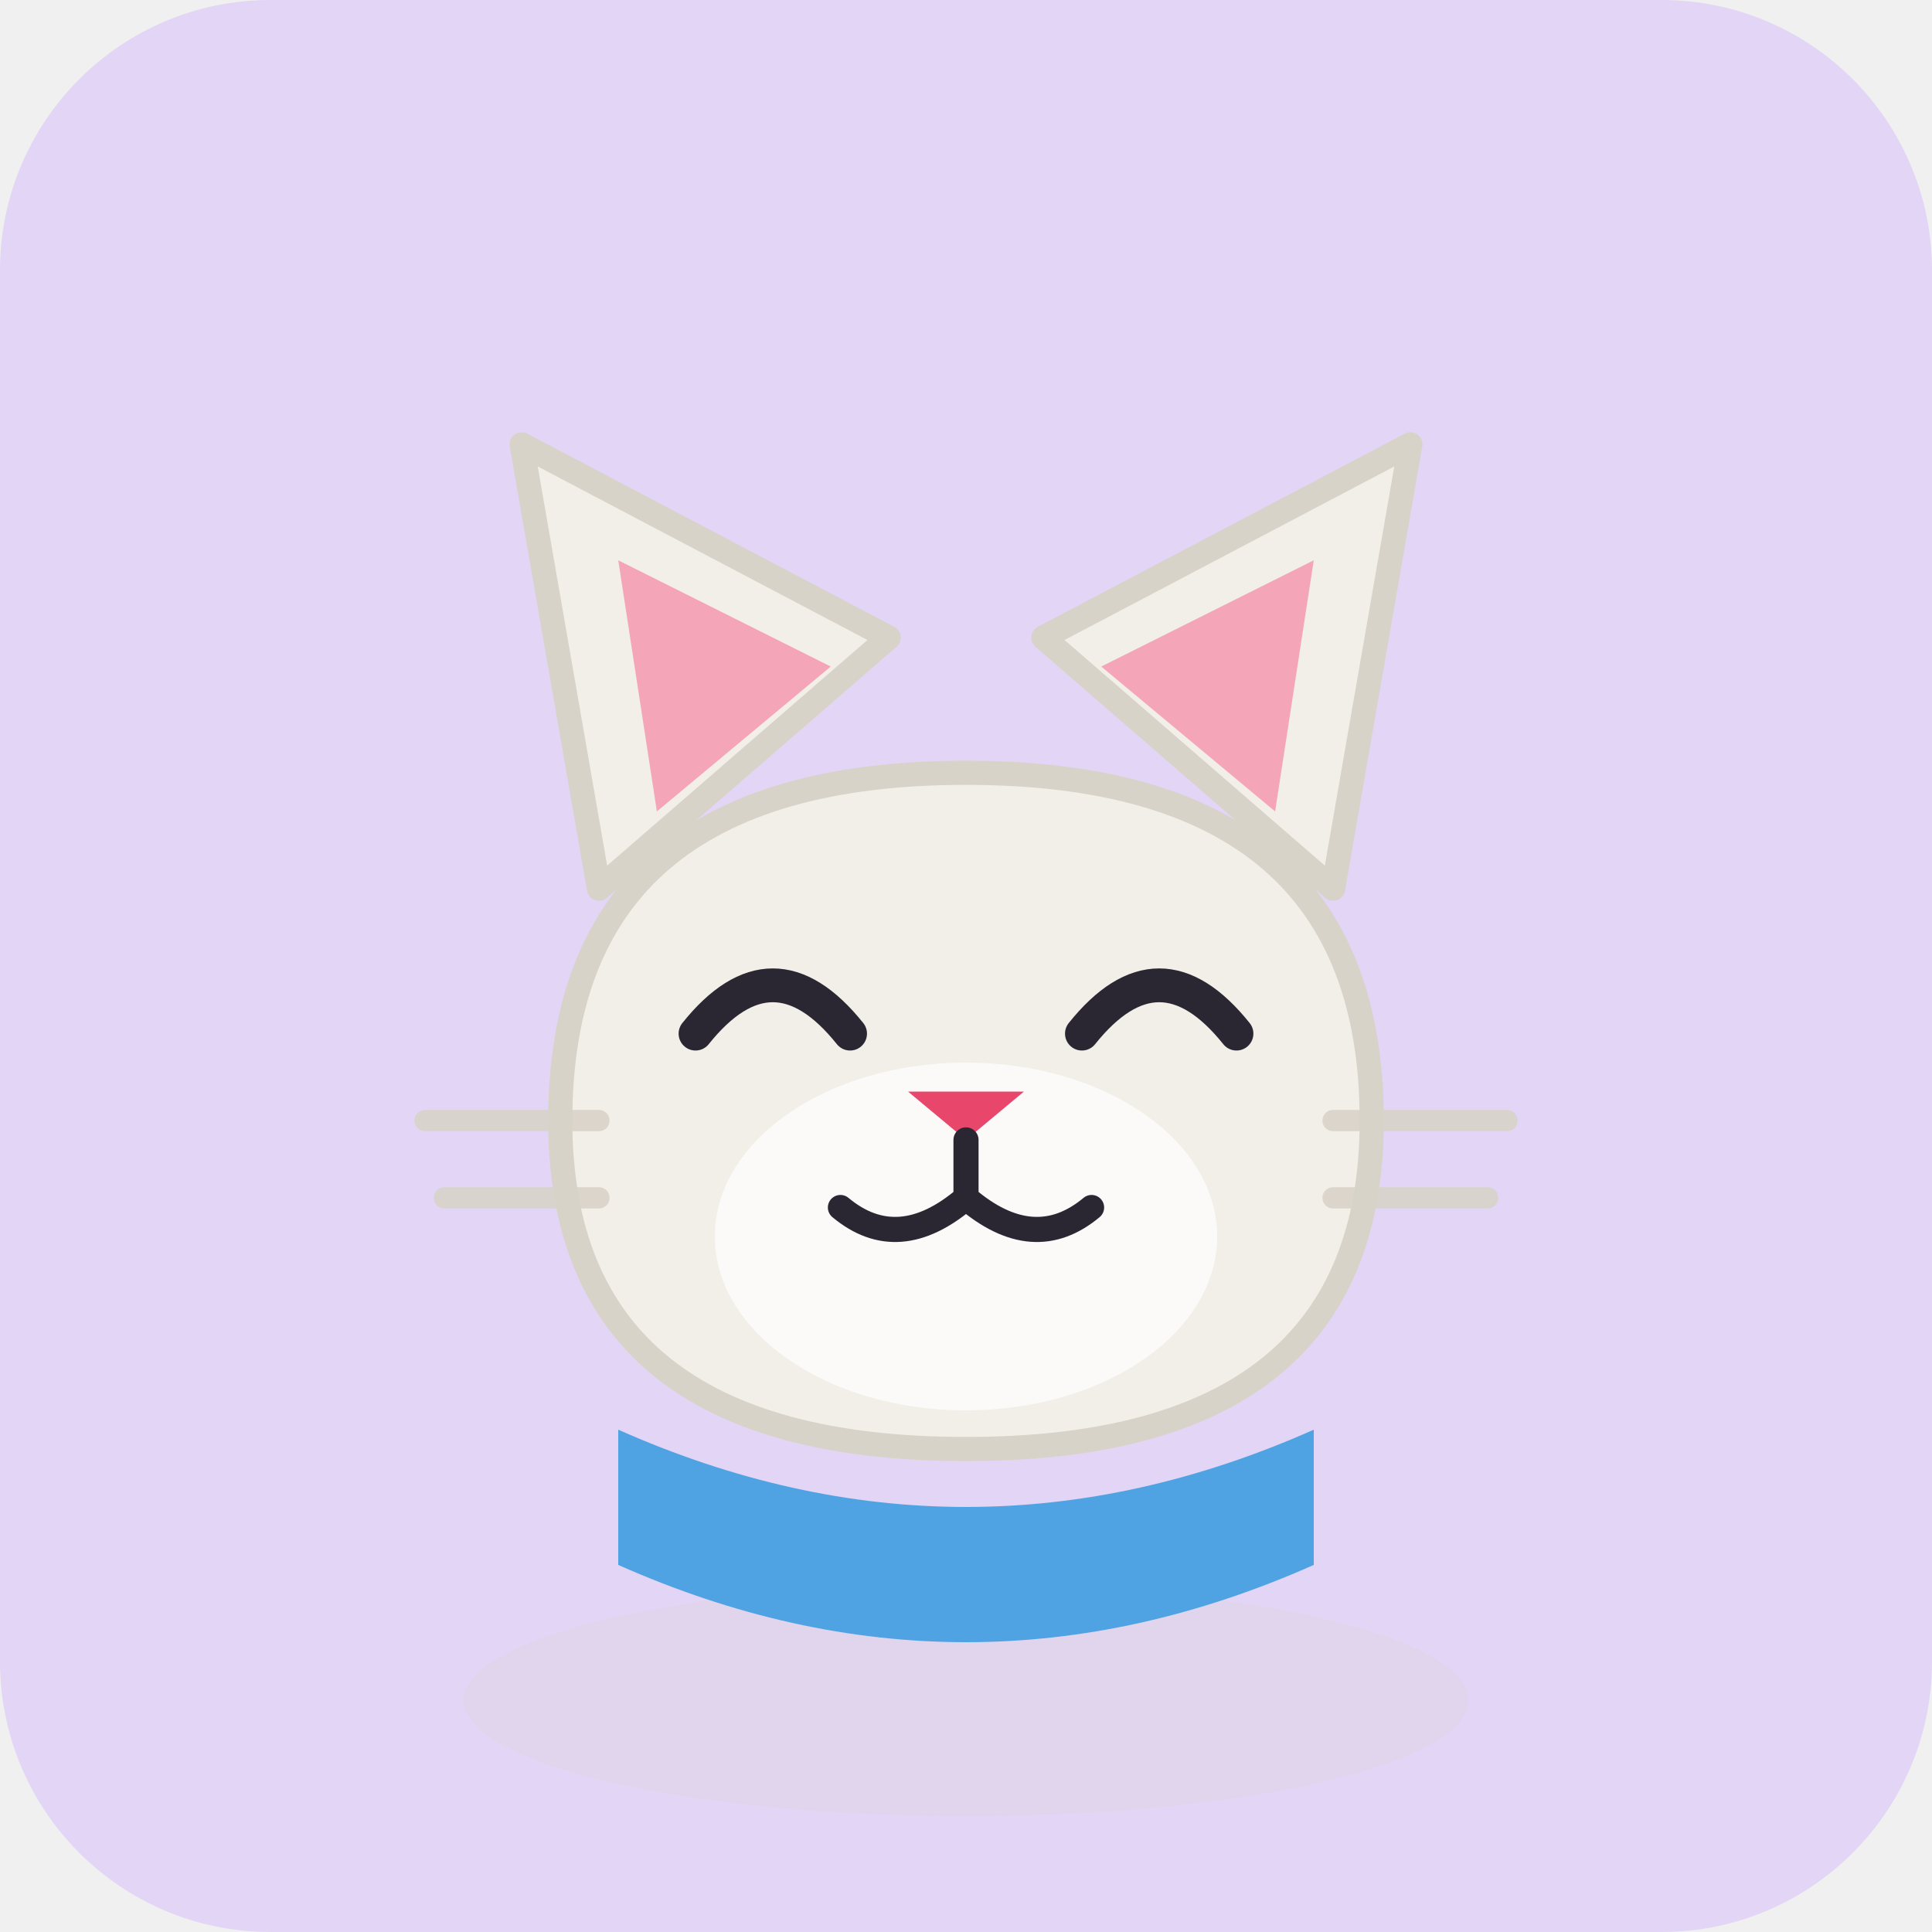
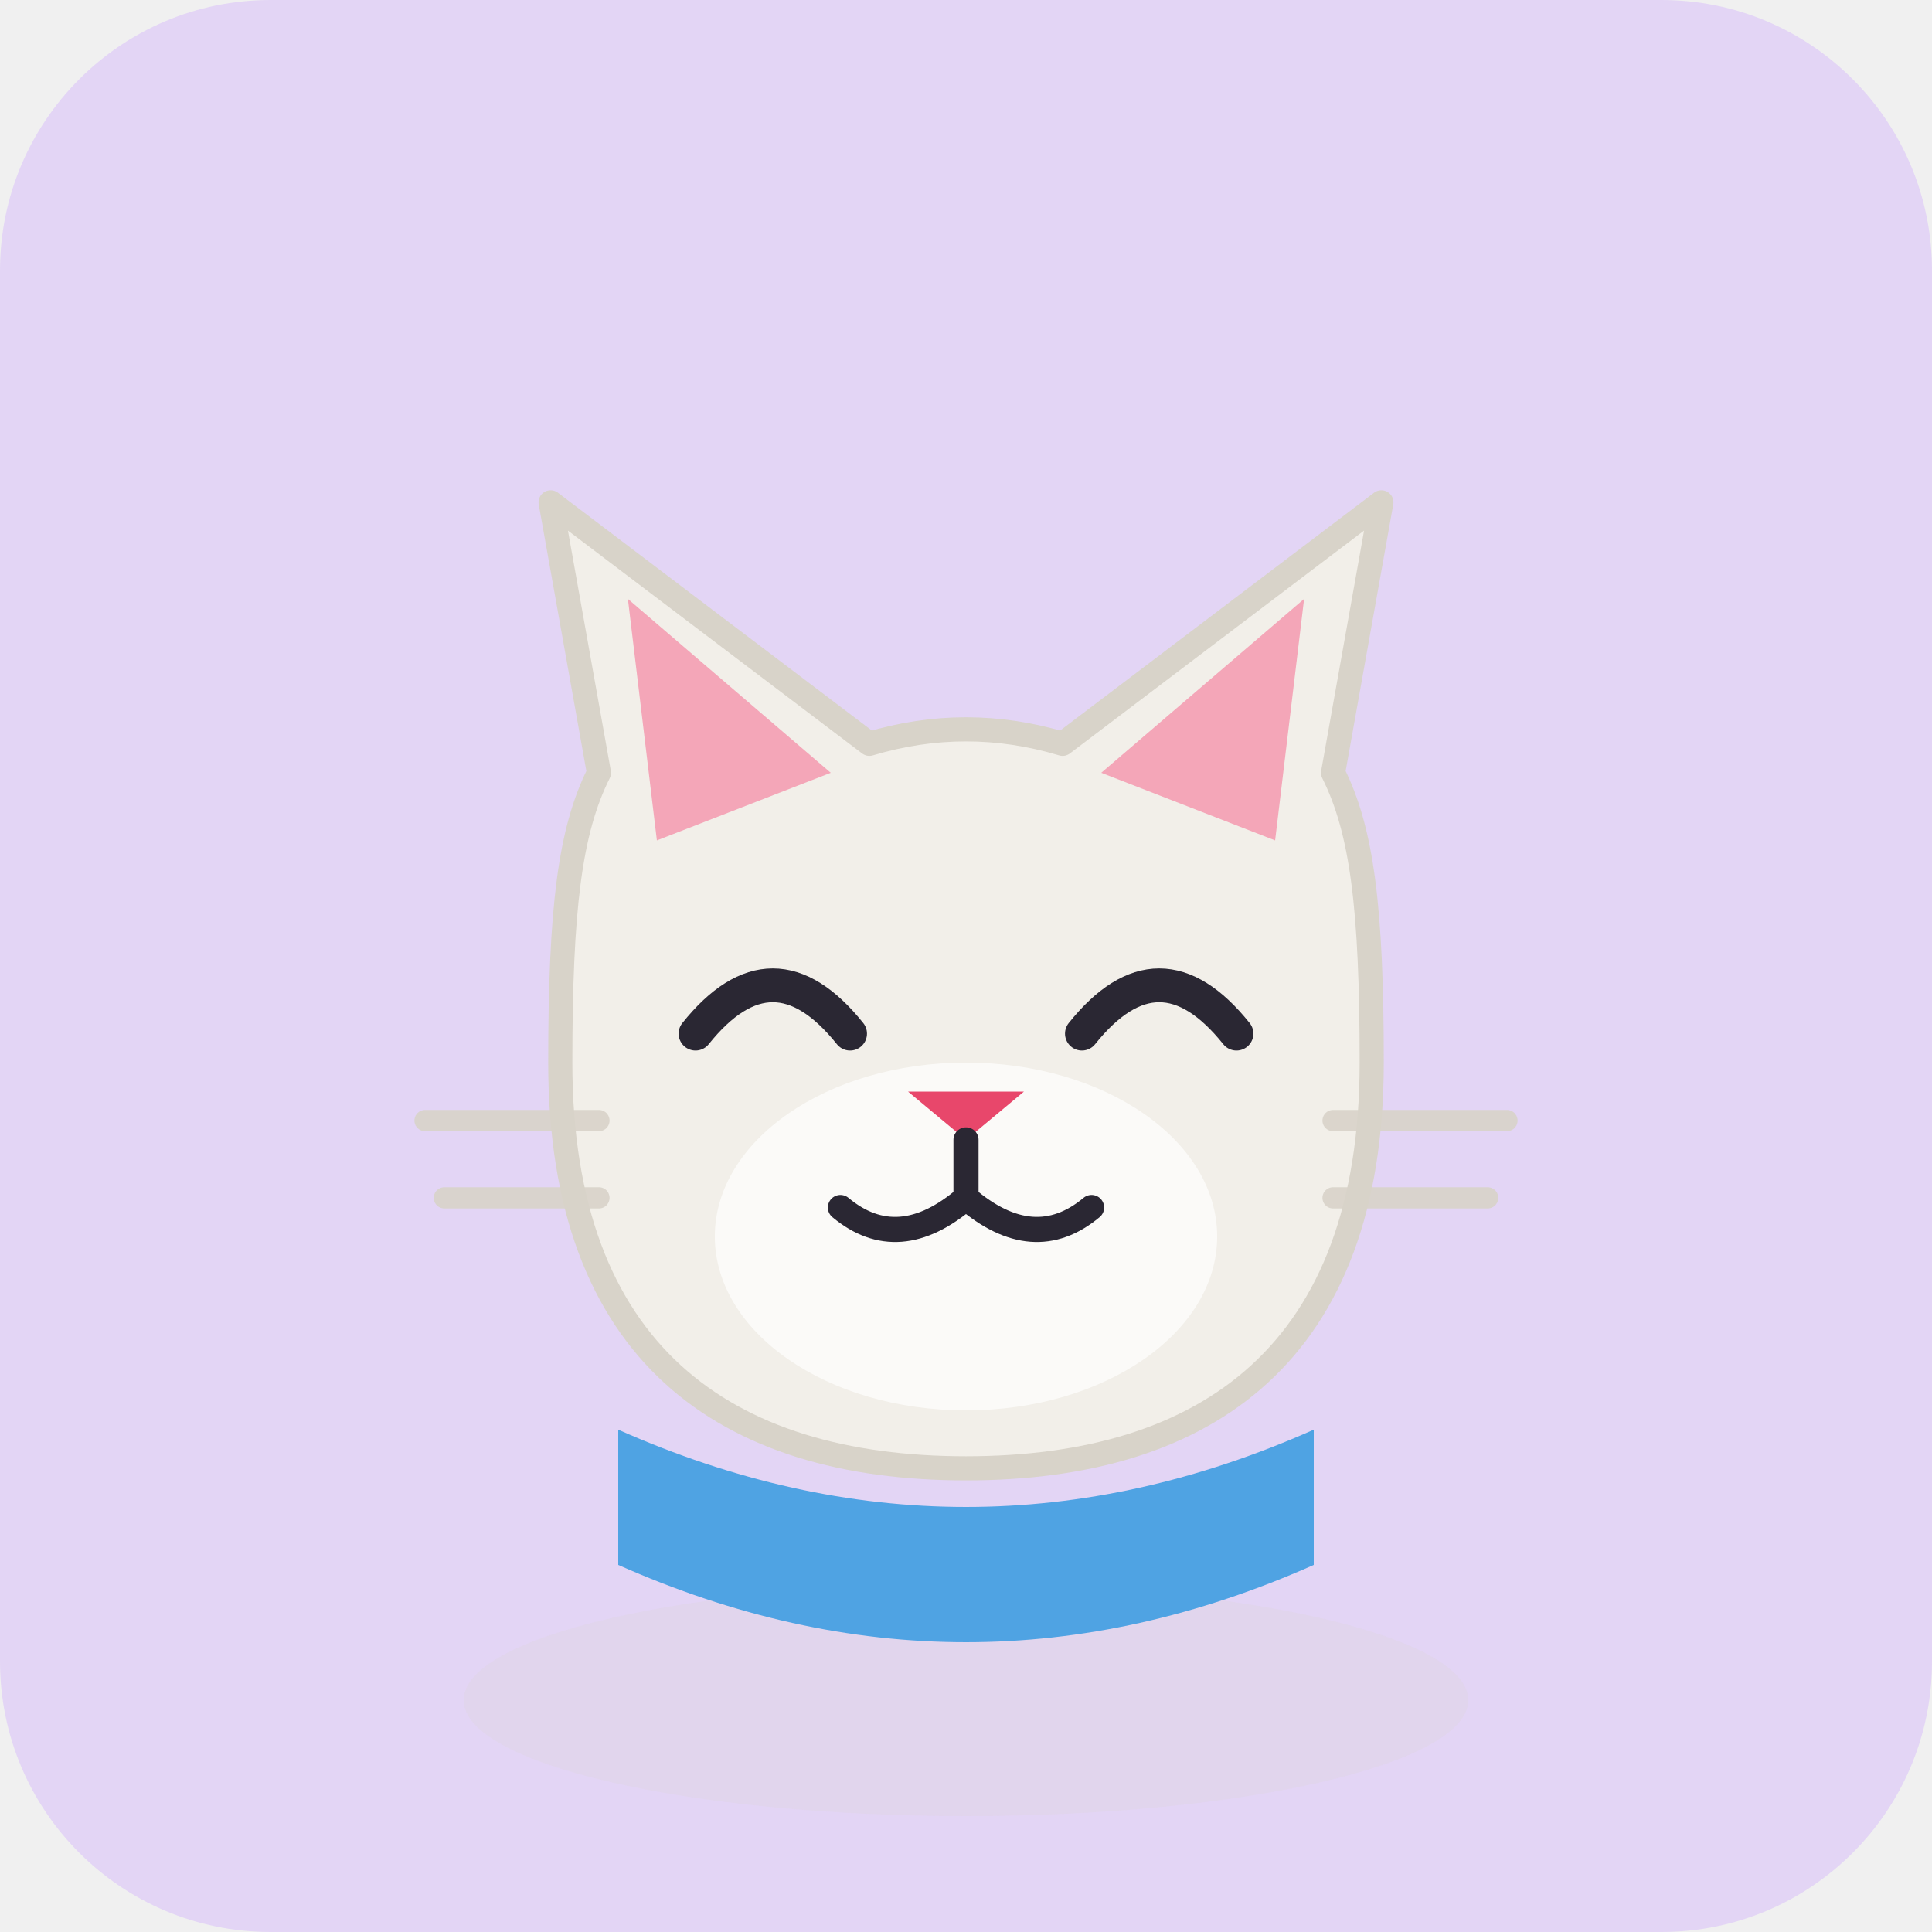
<svg xmlns="http://www.w3.org/2000/svg" viewBox="0 0 200 200" width="200" height="200" role="img">
  <rect width="200" height="200" rx="28" fill="#E3D5F5" />
  <ellipse cx="100" cy="176" rx="52" ry="12" fill="#D8D3C9" opacity=".18" />
-   <g stroke="#D8D3C9" stroke-width="2.5" stroke-linejoin="round">
-     <path d="M62 92 L54 46 L92 66 Z" fill="#F2EFE9" />
-     <path d="M138 92 L146 46 L108 66 Z" fill="#F2EFE9" />
-     <path d="M100 150 q-42 0 -42 -34 q0 -36 42 -36 q42 0 42 36 q0 34 -42 34 z" fill="#F2EFE9" />
-   </g>
-   <path d="M68 84 L64 58 L86 69 Z" fill="#F4A6B8" />
-   <path d="M132 84 L136 58 L114 69 Z" fill="#F4A6B8" />
+   <path d="M58 110 C58 94 59 86 62 80 L57 52 L90 77 Q100 74 110 77 L143 52 L138 80            C141 86 142 94 142 110 C142 140 125 152 100 152 C75 152 58 140 58 110 Z" fill="#F2EFE9" stroke="#D8D3C9" stroke-width="2.5" stroke-linejoin="round" />
+   <path d="M68 87 L65 62 L86 80 Z" fill="#F4A6B8" />
+   <path d="M132 87 L135 62 L114 80 Z" fill="#F4A6B8" />
  <ellipse cx="100" cy="128" rx="26" ry="18" fill="#FFFFFF" opacity=".7" />
  <path d="M72 107 q8 -10 16 0" stroke="#2A2733" stroke-width="3.5" stroke-linecap="round" fill="none" />
  <path d="M112 107 q8 -10 16 0" stroke="#2A2733" stroke-width="3.5" stroke-linecap="round" fill="none" />
  <path d="M100 118 l-6 -5 h12 z" fill="#E8476B" />
  <path d="M100 118 v6 M100 124 q-7 6 -13 1 M100 124 q7 6 13 1" stroke="#2A2733" stroke-width="2.6" fill="none" stroke-linecap="round" />
  <g stroke="#D8D3C9" stroke-width="2.2" stroke-linecap="round" opacity=".9">
    <path d="M62 116 h-18 M62 124 h-16 M138 116 h18 M138 124 h16" />
  </g>
  <path d="M64 148 q36 16 72 0 v14 q-36 16 -72 0 z" fill="#4FA3E3" />
</svg>
